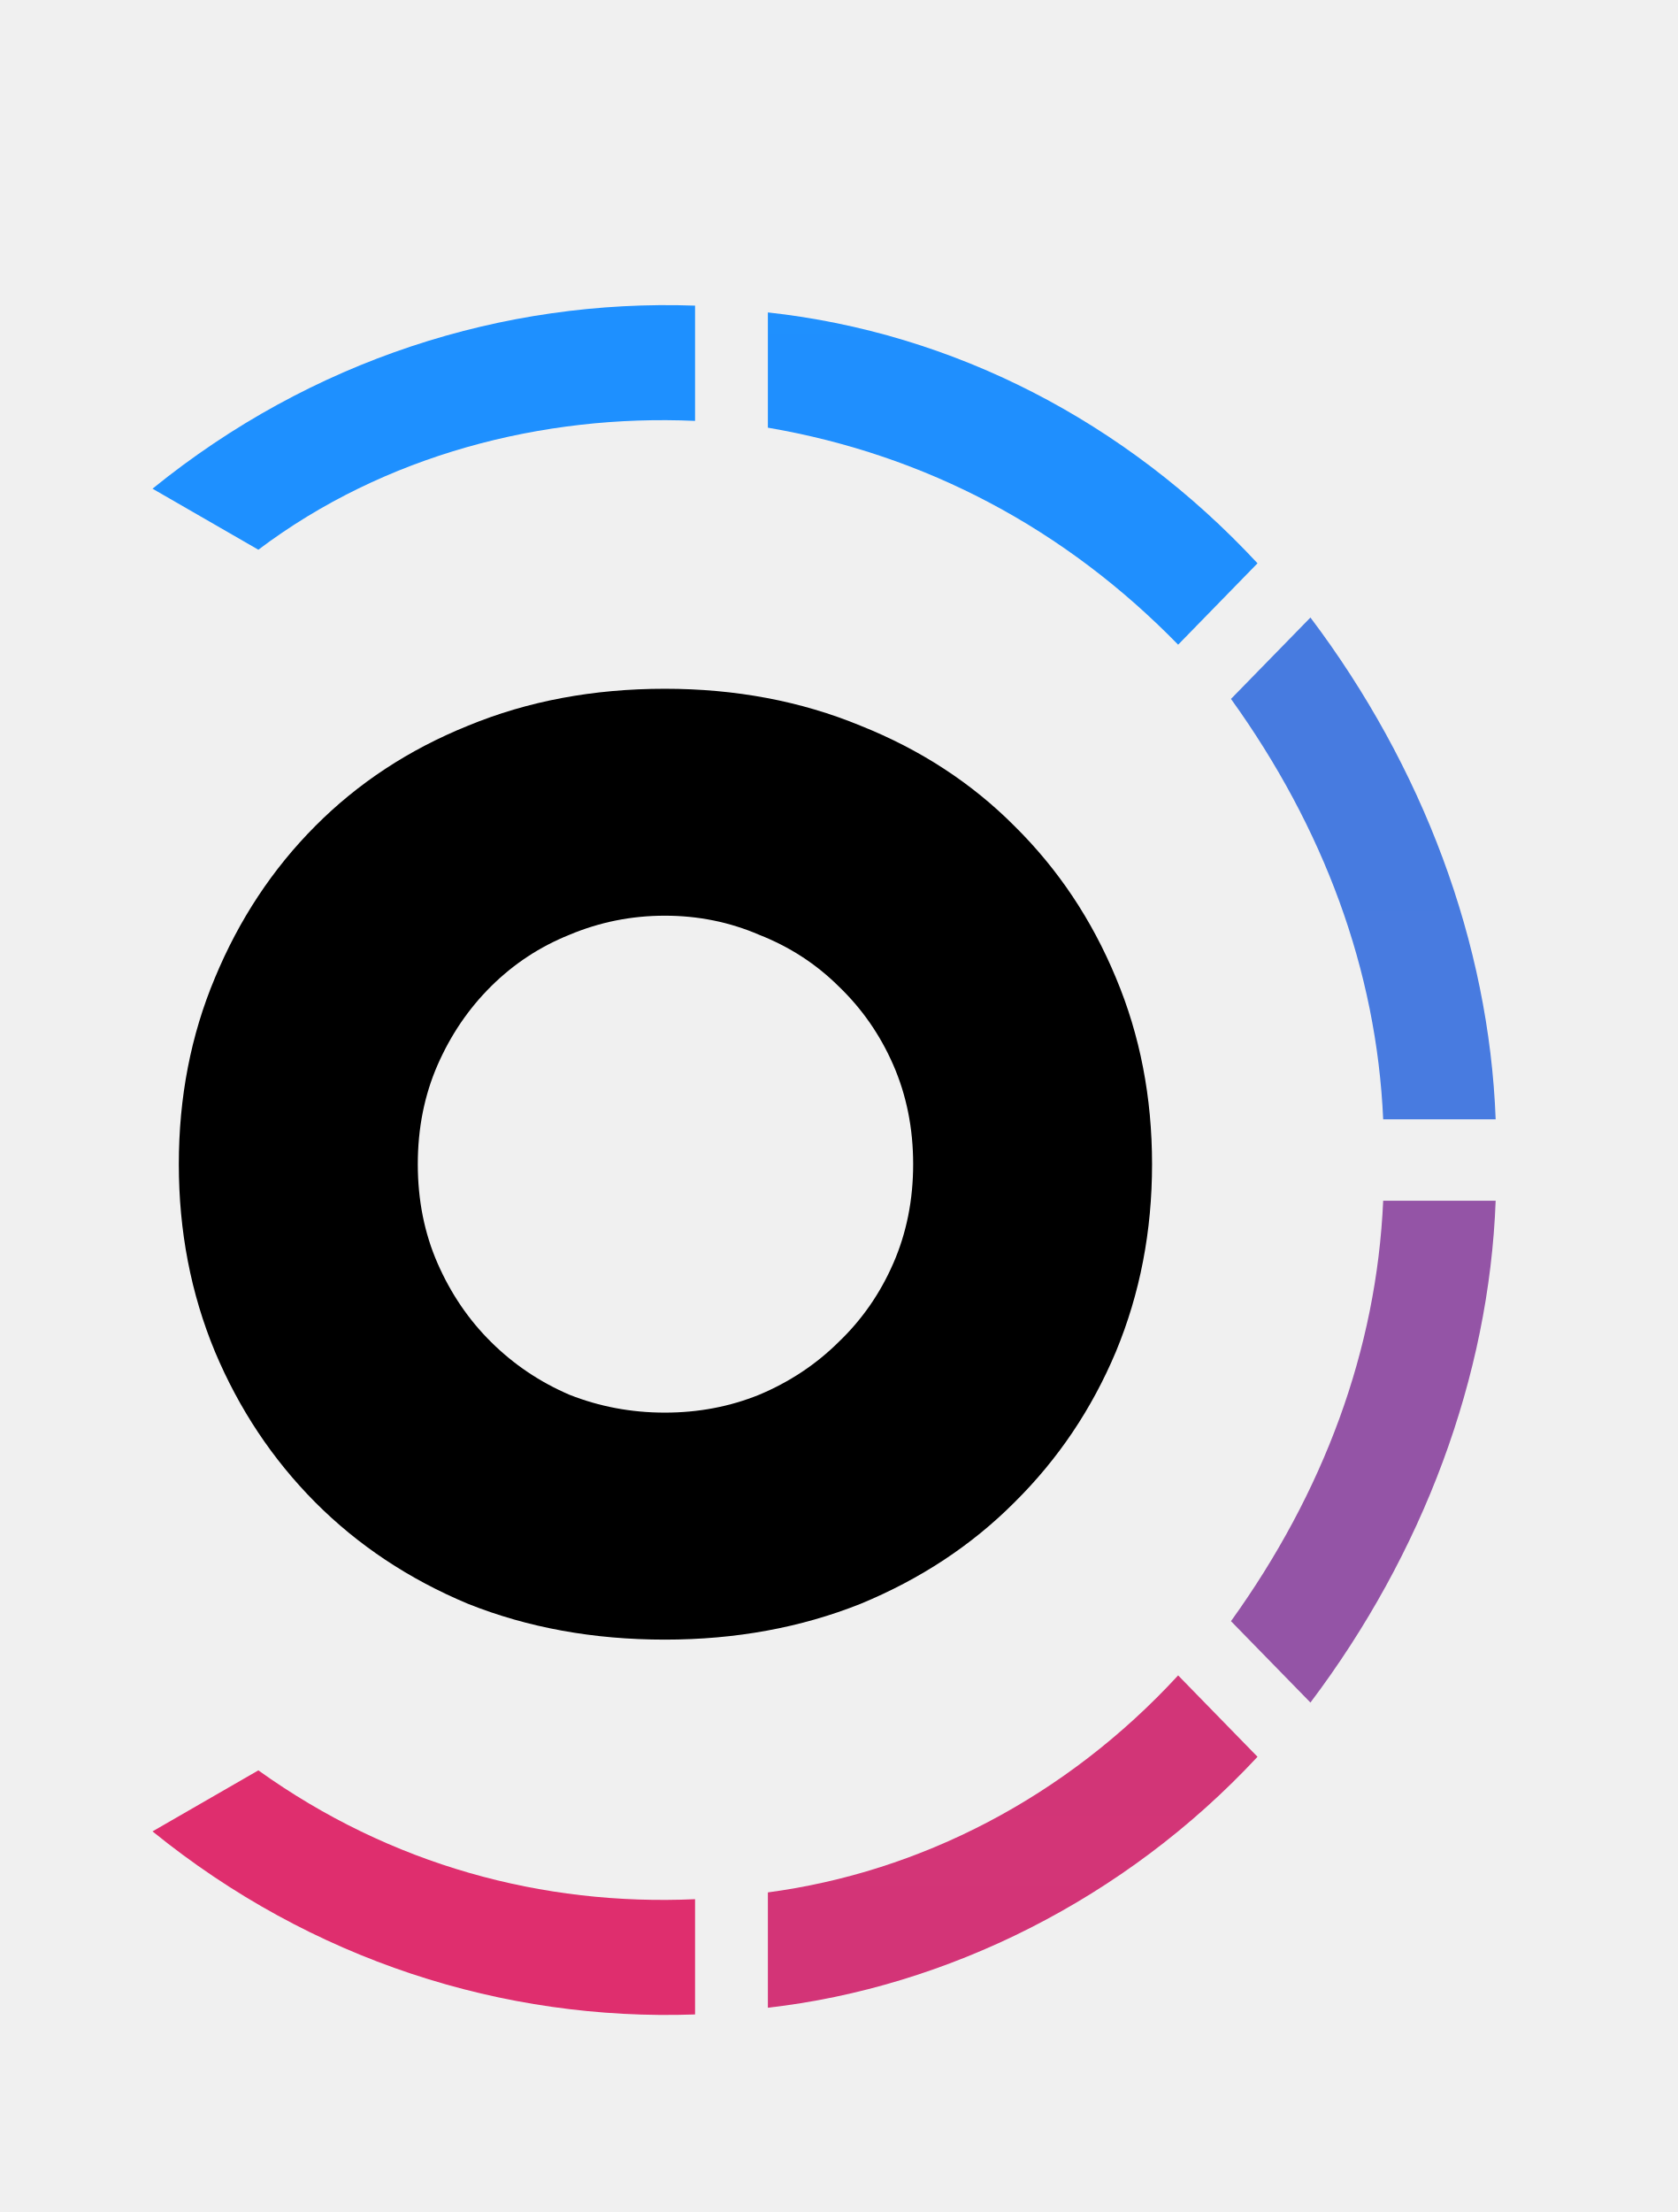
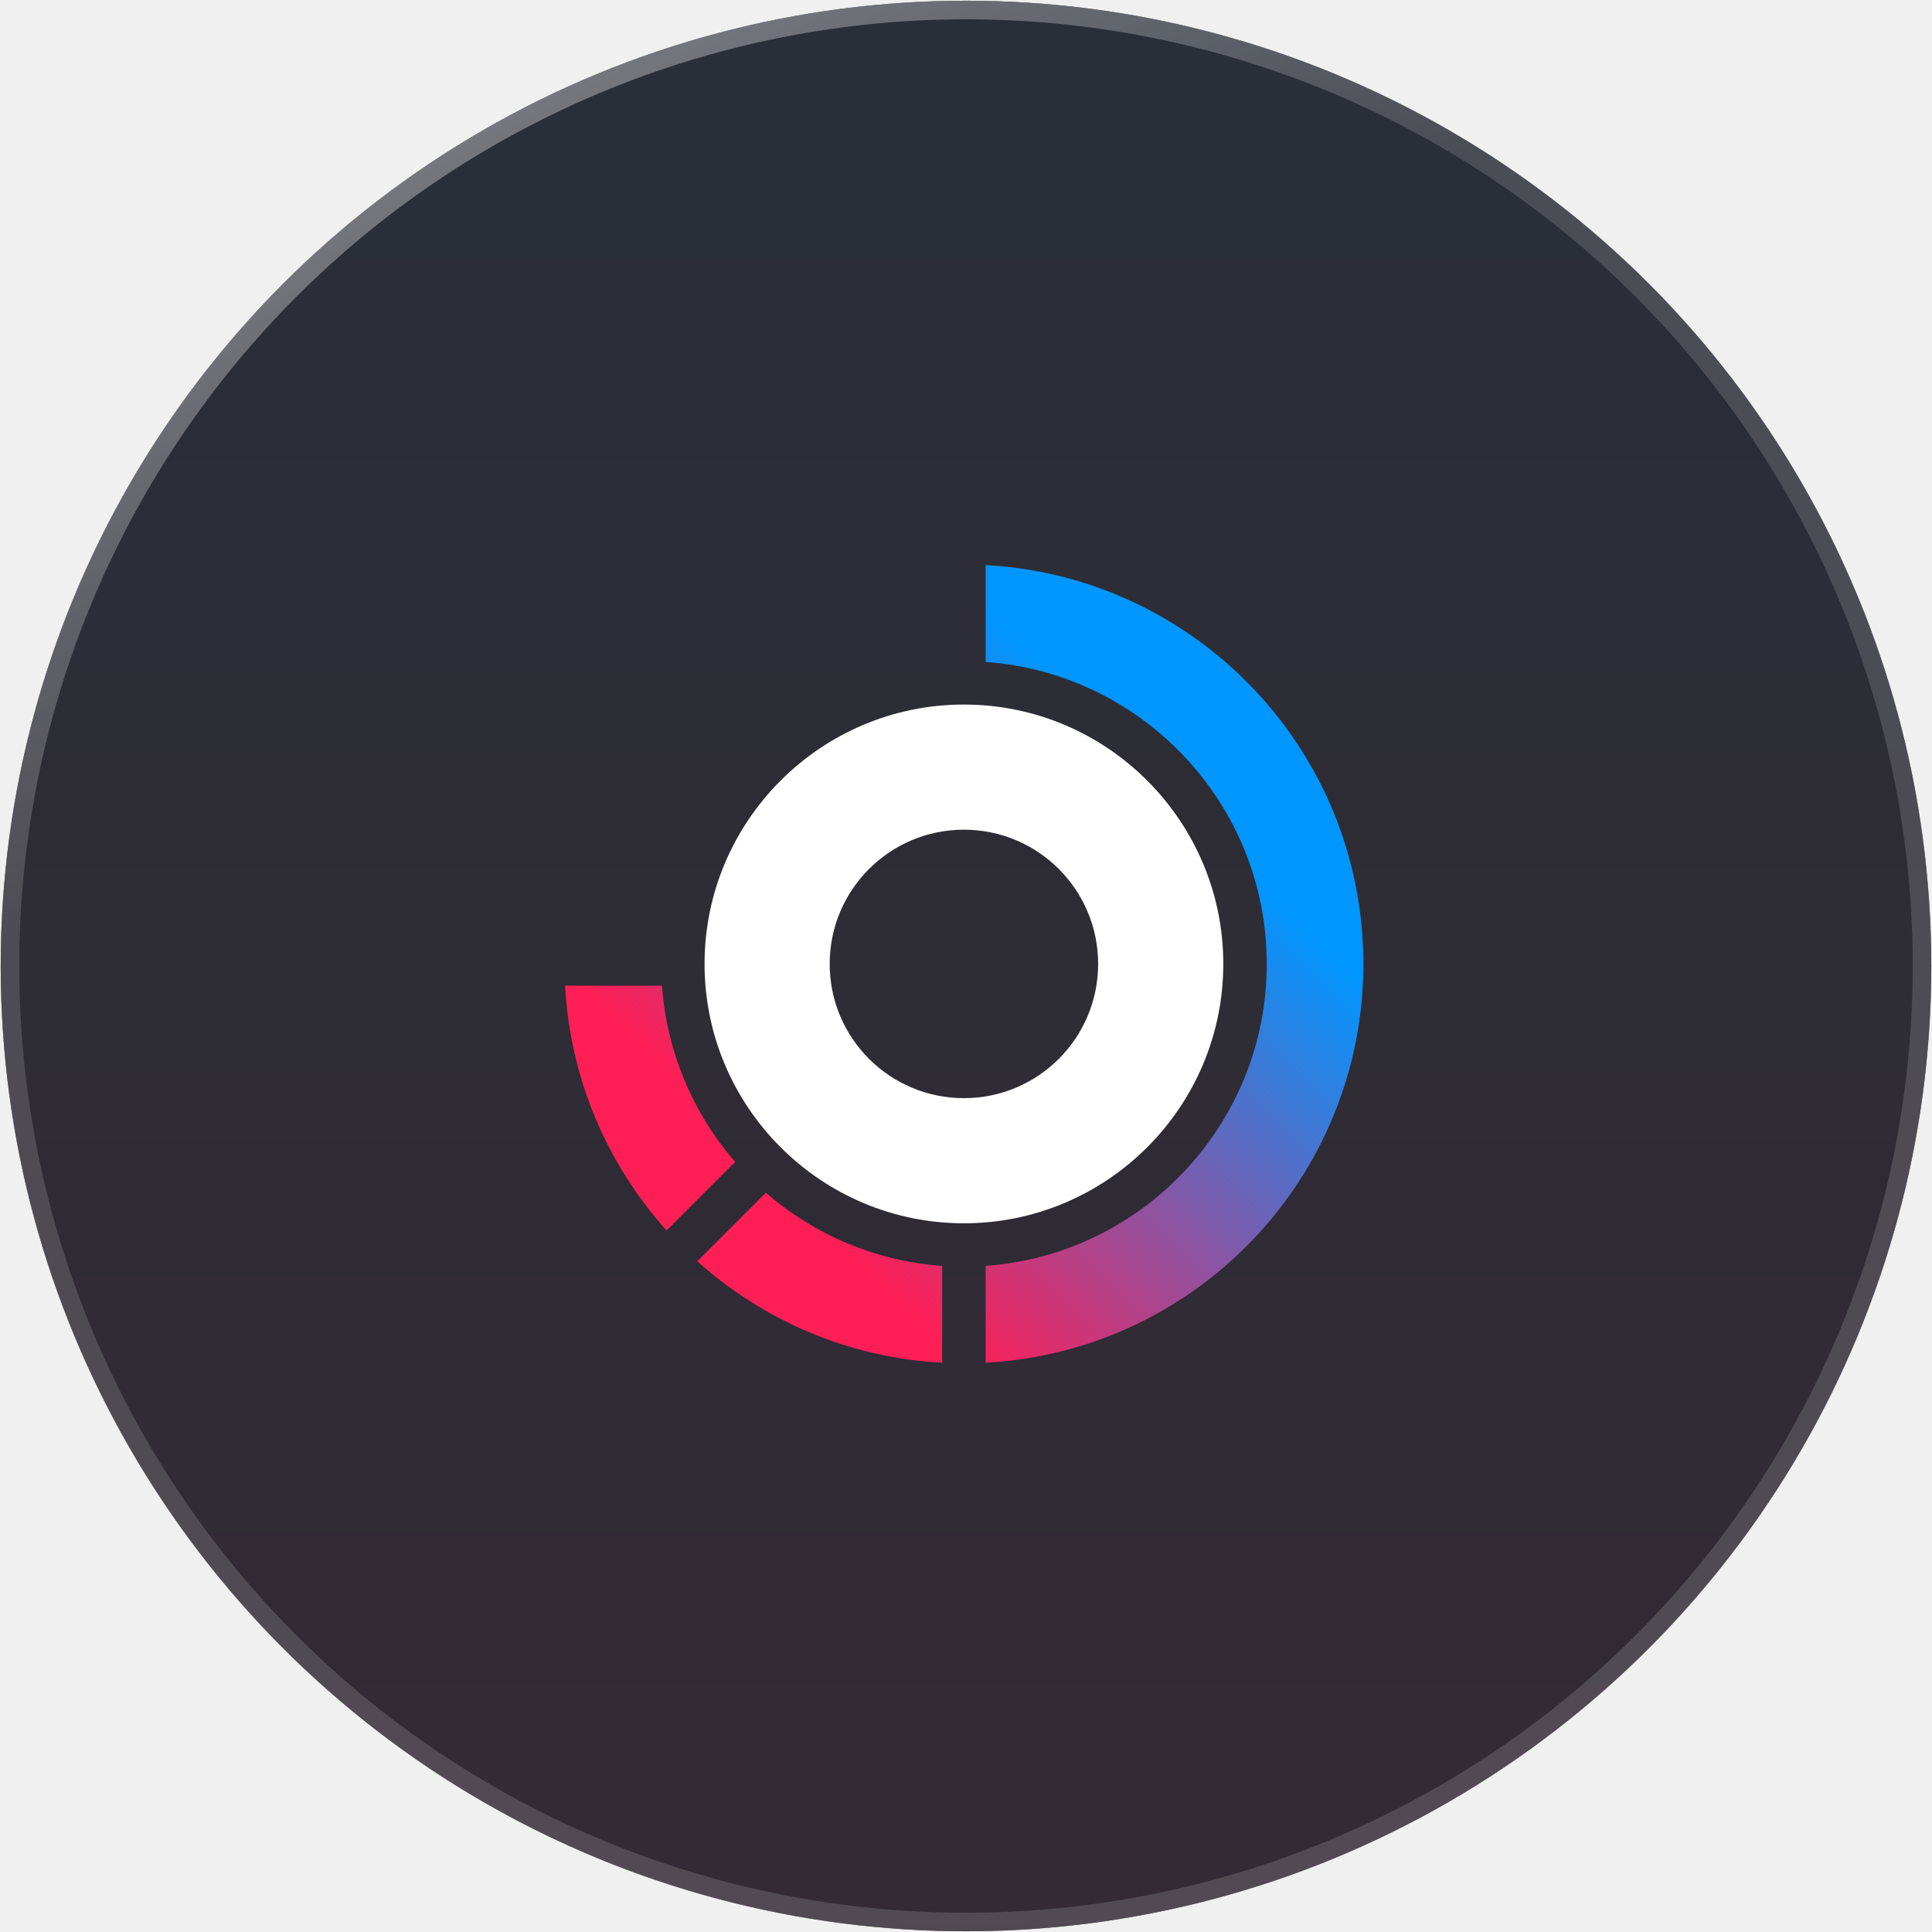
- <svg xmlns="http://www.w3.org/2000/svg" width="22" height="29" viewBox="0 0 22 29" fill="none">
-   <path d="M9.115 4.007C6.599 3.918 4.083 4.718 2 6.407L3.388 7.207C5.037 5.963 7.119 5.429 9.115 5.518V4.007Z" fill="url(#paint0_linear_95_401)" />
-   <path d="M16.491 7.385C14.755 5.518 12.499 4.362 10.07 4.096V5.607C12.152 5.963 13.975 6.941 15.45 8.452L16.491 7.385Z" fill="url(#paint1_linear_95_401)" />
-   <path d="M19.614 14.675C19.528 12.364 18.66 10.052 17.185 8.096L16.143 9.163C17.358 10.852 18.053 12.719 18.139 14.675H19.614Z" fill="url(#paint2_linear_95_401)" />
-   <path d="M17.185 22.321C18.66 20.365 19.528 18.053 19.614 15.742H18.139C18.053 17.698 17.358 19.565 16.143 21.254L17.185 22.321Z" fill="url(#paint3_linear_95_401)" />
-   <path d="M10.07 26.322C12.412 26.055 14.755 24.899 16.491 23.032L15.45 21.965C13.975 23.566 12.065 24.544 10.07 24.81V26.322Z" fill="url(#paint4_linear_95_401)" />
-   <path d="M2 24.01C4.083 25.699 6.599 26.499 9.115 26.41V24.899C7.119 24.988 5.124 24.454 3.388 23.21L2 24.01Z" fill="url(#paint5_linear_95_401)" />
-   <path d="M8.719 9.03C9.646 9.03 10.502 9.191 11.287 9.515C12.071 9.828 12.744 10.267 13.305 10.831C13.875 11.394 14.318 12.057 14.634 12.819C14.95 13.571 15.108 14.386 15.108 15.263C15.108 16.14 14.95 16.959 14.634 17.721C14.318 18.473 13.875 19.131 13.305 19.695C12.744 20.258 12.071 20.702 11.287 21.026C10.502 21.339 9.646 21.496 8.719 21.496C7.782 21.496 6.92 21.339 6.136 21.026C5.361 20.702 4.694 20.258 4.133 19.695C3.573 19.131 3.135 18.473 2.819 17.721C2.503 16.959 2.345 16.14 2.345 15.263C2.345 14.386 2.503 13.571 2.819 12.819C3.135 12.057 3.573 11.394 4.133 10.831C4.694 10.267 5.361 9.828 6.136 9.515C6.92 9.191 7.782 9.03 8.719 9.03ZM8.719 12.005C8.281 12.005 7.863 12.089 7.466 12.256C7.078 12.412 6.737 12.637 6.442 12.929C6.146 13.222 5.912 13.566 5.738 13.963C5.565 14.36 5.479 14.793 5.479 15.263C5.479 15.732 5.565 16.166 5.738 16.562C5.912 16.959 6.146 17.304 6.442 17.596C6.737 17.888 7.078 18.118 7.466 18.285C7.863 18.442 8.281 18.52 8.719 18.52C9.157 18.52 9.57 18.442 9.957 18.285C10.354 18.118 10.701 17.888 10.996 17.596C11.302 17.304 11.542 16.959 11.715 16.562C11.888 16.166 11.975 15.732 11.975 15.263C11.975 14.793 11.888 14.36 11.715 13.963C11.542 13.566 11.302 13.222 10.996 12.929C10.701 12.637 10.354 12.412 9.957 12.256C9.57 12.089 9.157 12.005 8.719 12.005Z" fill="black" />
+ <svg xmlns="http://www.w3.org/2000/svg" width="104" height="104" viewBox="0 0 104 104" fill="none">
+   <g clip-path="url(#clip0_1_17)">
+     <path d="M26.019 7C42.096 -2.282 61.904 -2.282 77.981 7C94.058 16.282 103.962 33.436 103.962 52C103.962 70.564 94.058 87.718 77.981 97C61.904 106.282 42.096 106.282 26.019 97C9.942 87.718 0.038 70.564 0.038 52C0.038 33.436 9.942 16.282 26.019 7Z" fill="black" fill-opacity="0.64" />
+     <path d="M26.019 7C42.096 -2.282 61.904 -2.282 77.981 7C94.058 16.282 103.962 33.436 103.962 52C103.962 70.564 94.058 87.718 77.981 97C61.904 106.282 42.096 106.282 26.019 97C9.942 87.718 0.038 70.564 0.038 52C0.038 33.436 9.942 16.282 26.019 7Z" fill="url(#paint0_linear_1_17)" fill-opacity="0.15" />
+     <path d="M26.019 7C42.096 -2.282 61.904 -2.282 77.981 7C94.058 16.282 103.962 33.436 103.962 52C103.962 70.564 94.058 87.718 77.981 97C61.904 106.282 42.096 106.282 26.019 97C9.942 87.718 0.038 70.564 0.038 52C0.038 33.436 9.942 16.282 26.019 7Z" fill="black" fill-opacity="0.5" />
+     <path d="M0.538 52C0.538 33.615 10.347 16.626 26.269 7.433C42.191 -1.76 61.809 -1.76 77.731 7.433C93.653 16.626 103.462 33.615 103.462 52C103.462 70.385 93.653 87.374 77.731 96.567C61.809 105.76 42.191 105.76 26.269 96.567C10.347 87.374 0.538 70.385 0.538 52Z" stroke="url(#paint1_radial_1_17)" stroke-opacity="0.15" />
+     <path d="M0.538 52C0.538 33.615 10.347 16.626 26.269 7.433C42.191 -1.76 61.809 -1.76 77.731 7.433C93.653 16.626 103.462 33.615 103.462 52C103.462 70.385 93.653 87.374 77.731 96.567C61.809 105.76 42.191 105.76 26.269 96.567C10.347 87.374 0.538 70.385 0.538 52Z" stroke="url(#paint2_linear_1_17)" stroke-opacity="0.5" />
+     <path d="M51.888 37.926C44.189 37.926 37.926 44.19 37.926 51.888C37.926 59.587 44.189 65.85 51.888 65.85C59.586 65.85 65.85 59.587 65.85 51.888C65.85 44.19 59.586 37.926 51.888 37.926ZM51.888 59.114C47.897 59.114 44.662 55.879 44.662 51.888C44.662 47.897 47.897 44.663 51.888 44.663C55.879 44.663 59.113 47.897 59.113 51.888C59.113 55.879 55.879 59.114 51.888 59.114Z" fill="white" />
+     <path fill-rule="evenodd" clip-rule="evenodd" d="M53.058 35.633V30.42C64.389 31.026 73.39 40.407 73.39 51.888C73.39 63.37 64.389 72.748 53.058 73.356V68.143C61.503 67.54 68.19 60.484 68.19 51.888C68.19 43.293 61.503 36.236 53.058 35.633ZM39.575 62.548C37.336 59.964 35.893 56.672 35.636 53.058H30.42C30.69 58.115 32.713 62.704 35.883 66.238L39.572 62.548H39.575ZM50.718 73.356V68.143C47.102 67.886 43.81 66.446 41.226 64.204L37.536 67.894C41.072 71.066 45.661 73.086 50.716 73.356H50.718Z" fill="url(#paint3_linear_1_17)" />
+   </g>
  <defs>
-     <linearGradient id="paint0_linear_95_401" x1="882.719" y1="4" x2="882.719" y2="2245.7" gradientUnits="userSpaceOnUse">
-       <stop stop-color="#1E90FF" />
+     <linearGradient id="paint0_linear_1_17" x1="52" y1="-8" x2="52" y2="112" gradientUnits="userSpaceOnUse">
+       <stop stop-color="#3286F1" />
+       <stop offset="1" stop-color="#C43AC4" />
+     </linearGradient>
+     <radialGradient id="paint1_radial_1_17" cx="0" cy="0" r="1" gradientUnits="userSpaceOnUse" gradientTransform="translate(52 -7.99999) rotate(90) scale(154.286 154.286)">
+       <stop stop-color="white" />
+       <stop offset="1" stop-color="white" />
+     </radialGradient>
+     <linearGradient id="paint2_linear_1_17" x1="-8" y1="-8" x2="18.25" y2="40.75" gradientUnits="userSpaceOnUse">
+       <stop stop-color="white" />
+       <stop offset="1" stop-color="white" stop-opacity="0" />
+     </linearGradient>
+     <linearGradient id="paint3_linear_1_17" x1="53.901" y1="33.439" x2="32.768" y2="54.572" gradientUnits="userSpaceOnUse">
+       <stop stop-color="#0096FF" />
      <stop offset="1" stop-color="#FF1E56" />
    </linearGradient>
-     <linearGradient id="paint1_linear_95_401" x1="83.82" y1="-5.461" x2="83.82" y2="2236.24" gradientUnits="userSpaceOnUse">
-       <stop stop-color="#1E90FF" />
-       <stop offset="1" stop-color="#FF1E56" />
-     </linearGradient>
-     <linearGradient id="paint2_linear_95_401" x1="-517.485" y1="-401.525" x2="-517.485" y2="1840.17" gradientUnits="userSpaceOnUse">
-       <stop stop-color="#1E90FF" />
-       <stop offset="1" stop-color="#FF1E56" />
-     </linearGradient>
-     <linearGradient id="paint3_linear_95_401" x1="-517.485" y1="-1158.45" x2="-517.485" y2="1083.25" gradientUnits="userSpaceOnUse">
-       <stop stop-color="#1E90FF" />
-       <stop offset="1" stop-color="#FF1E56" />
-     </linearGradient>
-     <linearGradient id="paint4_linear_95_401" x1="83.821" y1="-1774.55" x2="83.821" y2="467.149" gradientUnits="userSpaceOnUse">
-       <stop stop-color="#1E90FF" />
-       <stop offset="1" stop-color="#FF1E56" />
-     </linearGradient>
-     <linearGradient id="paint5_linear_95_401" x1="882.719" y1="-1897.77" x2="882.719" y2="343.928" gradientUnits="userSpaceOnUse">
-       <stop stop-color="#1E90FF" />
-       <stop offset="1" stop-color="#FF1E56" />
-     </linearGradient>
+     <clipPath id="clip0_1_17">
+       <rect width="104" height="104" fill="white" />
+     </clipPath>
  </defs>
</svg>
